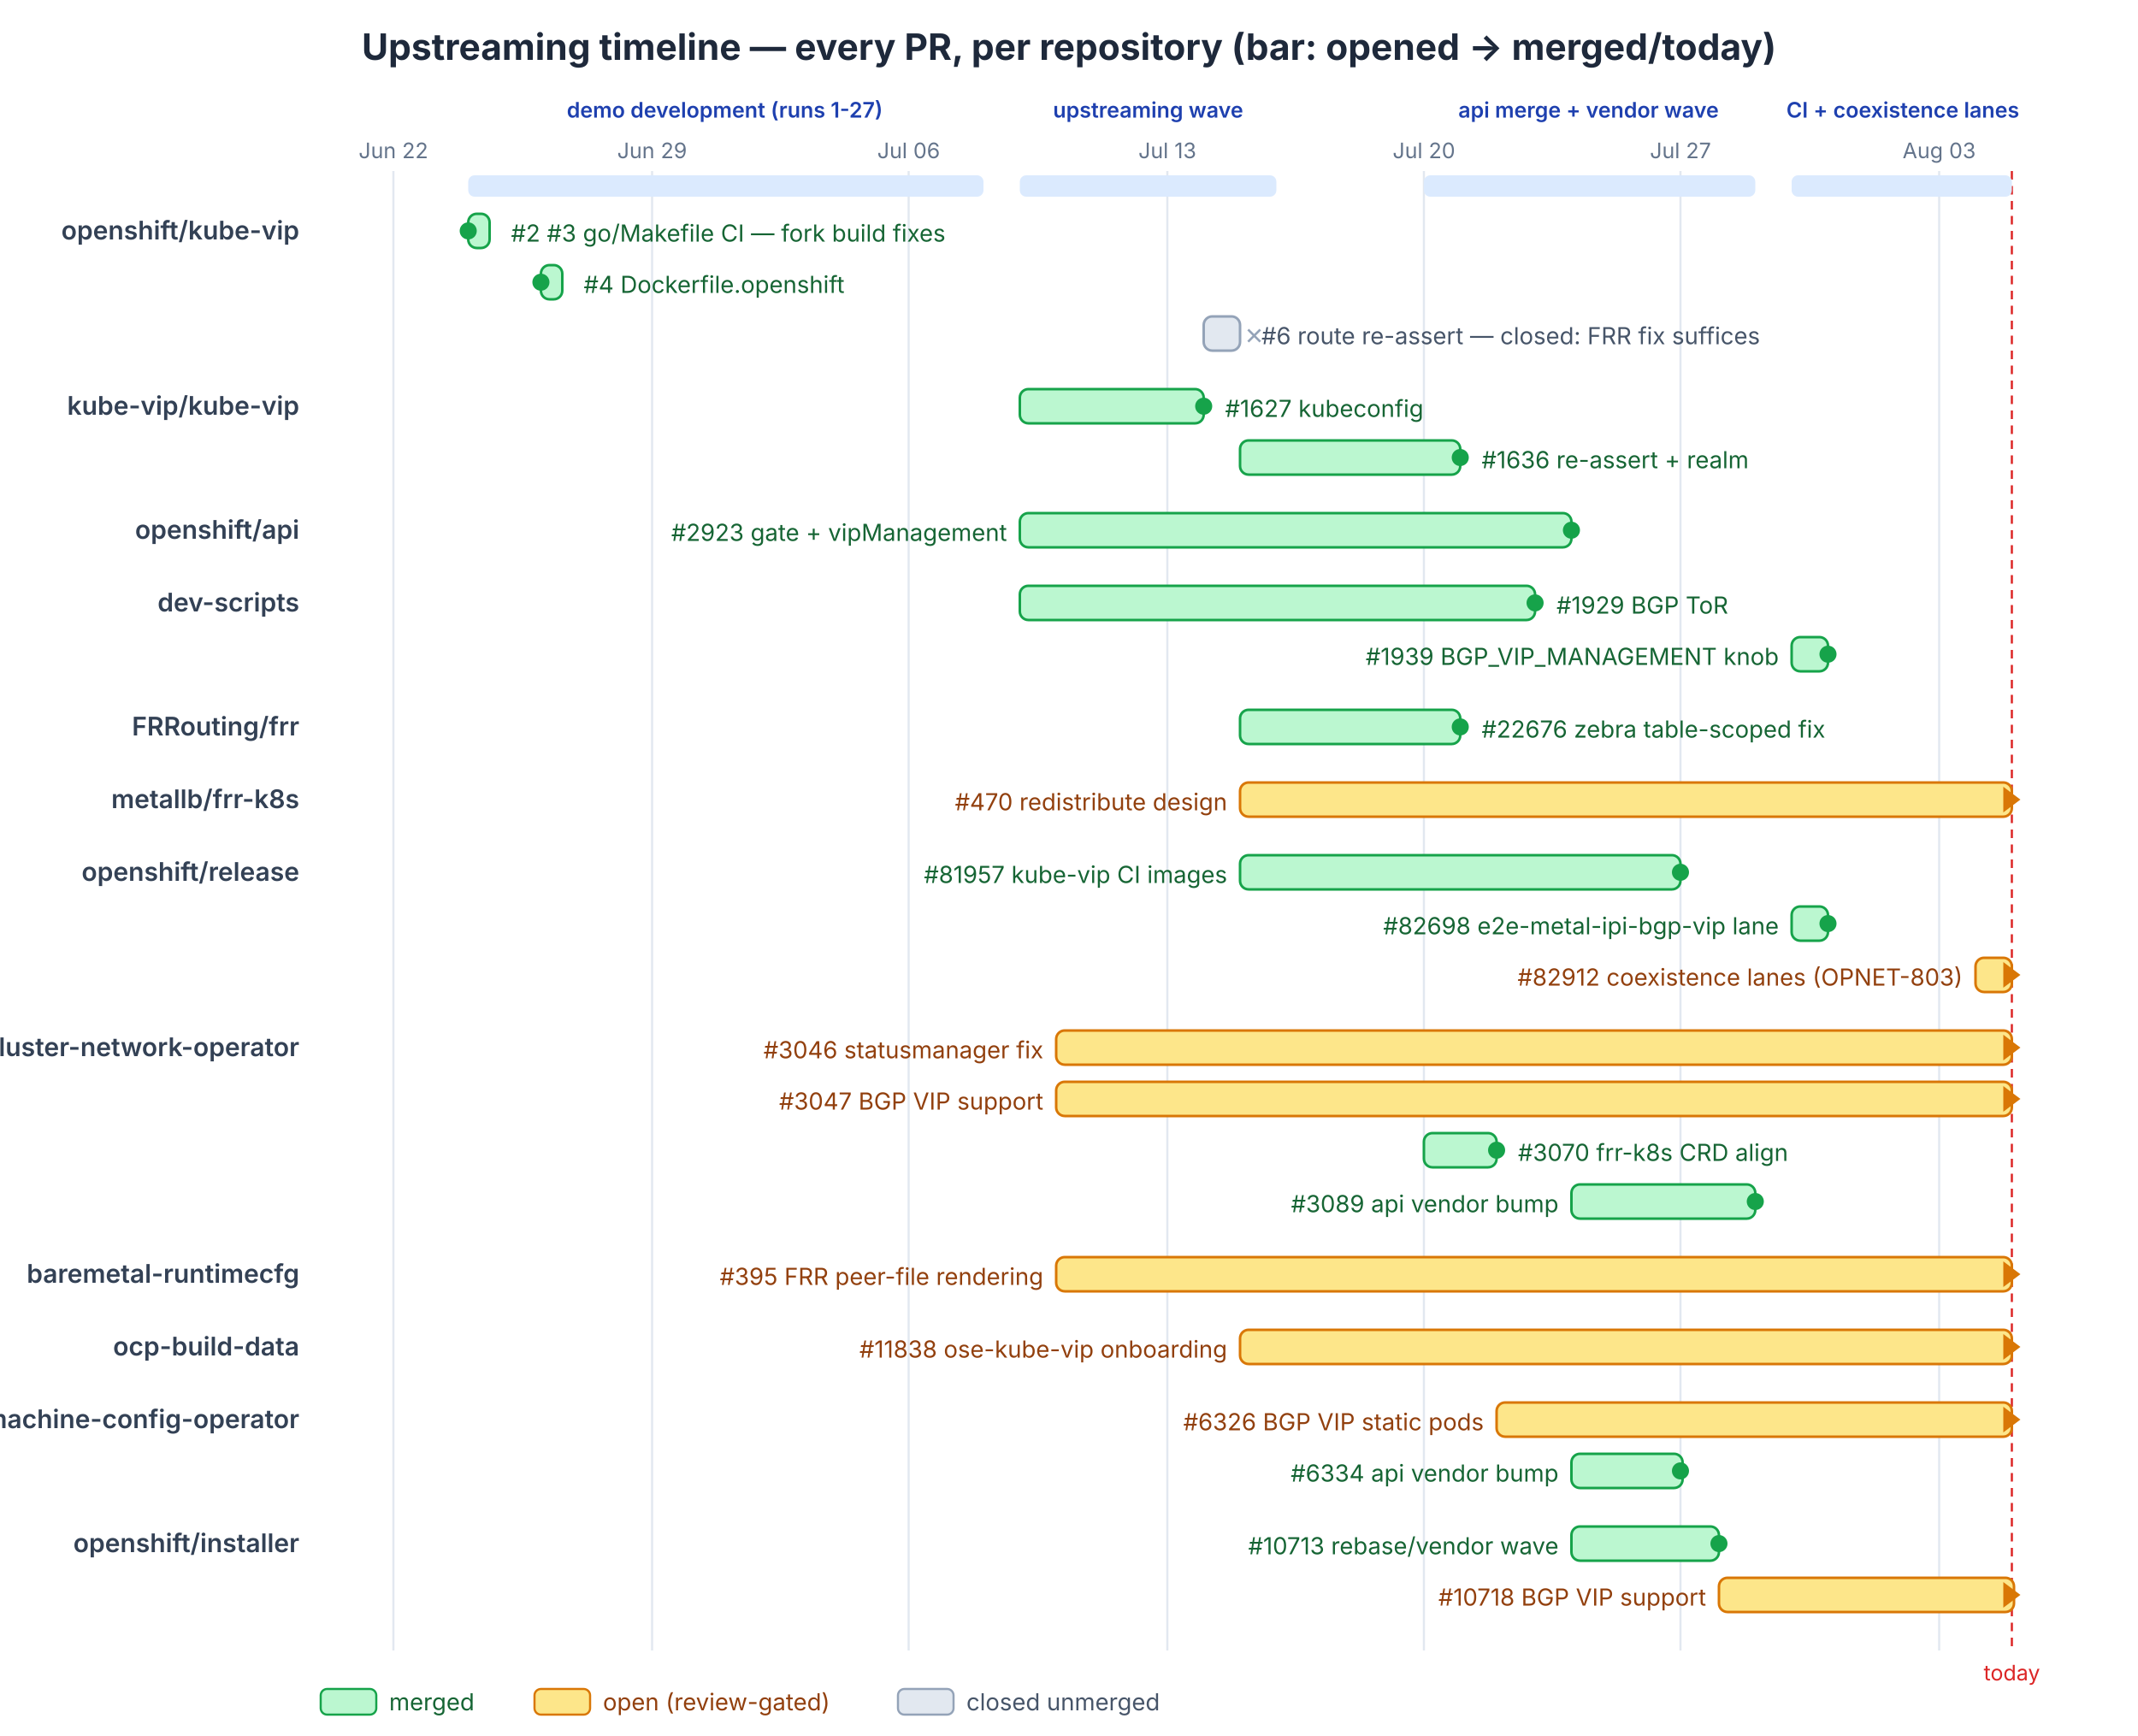
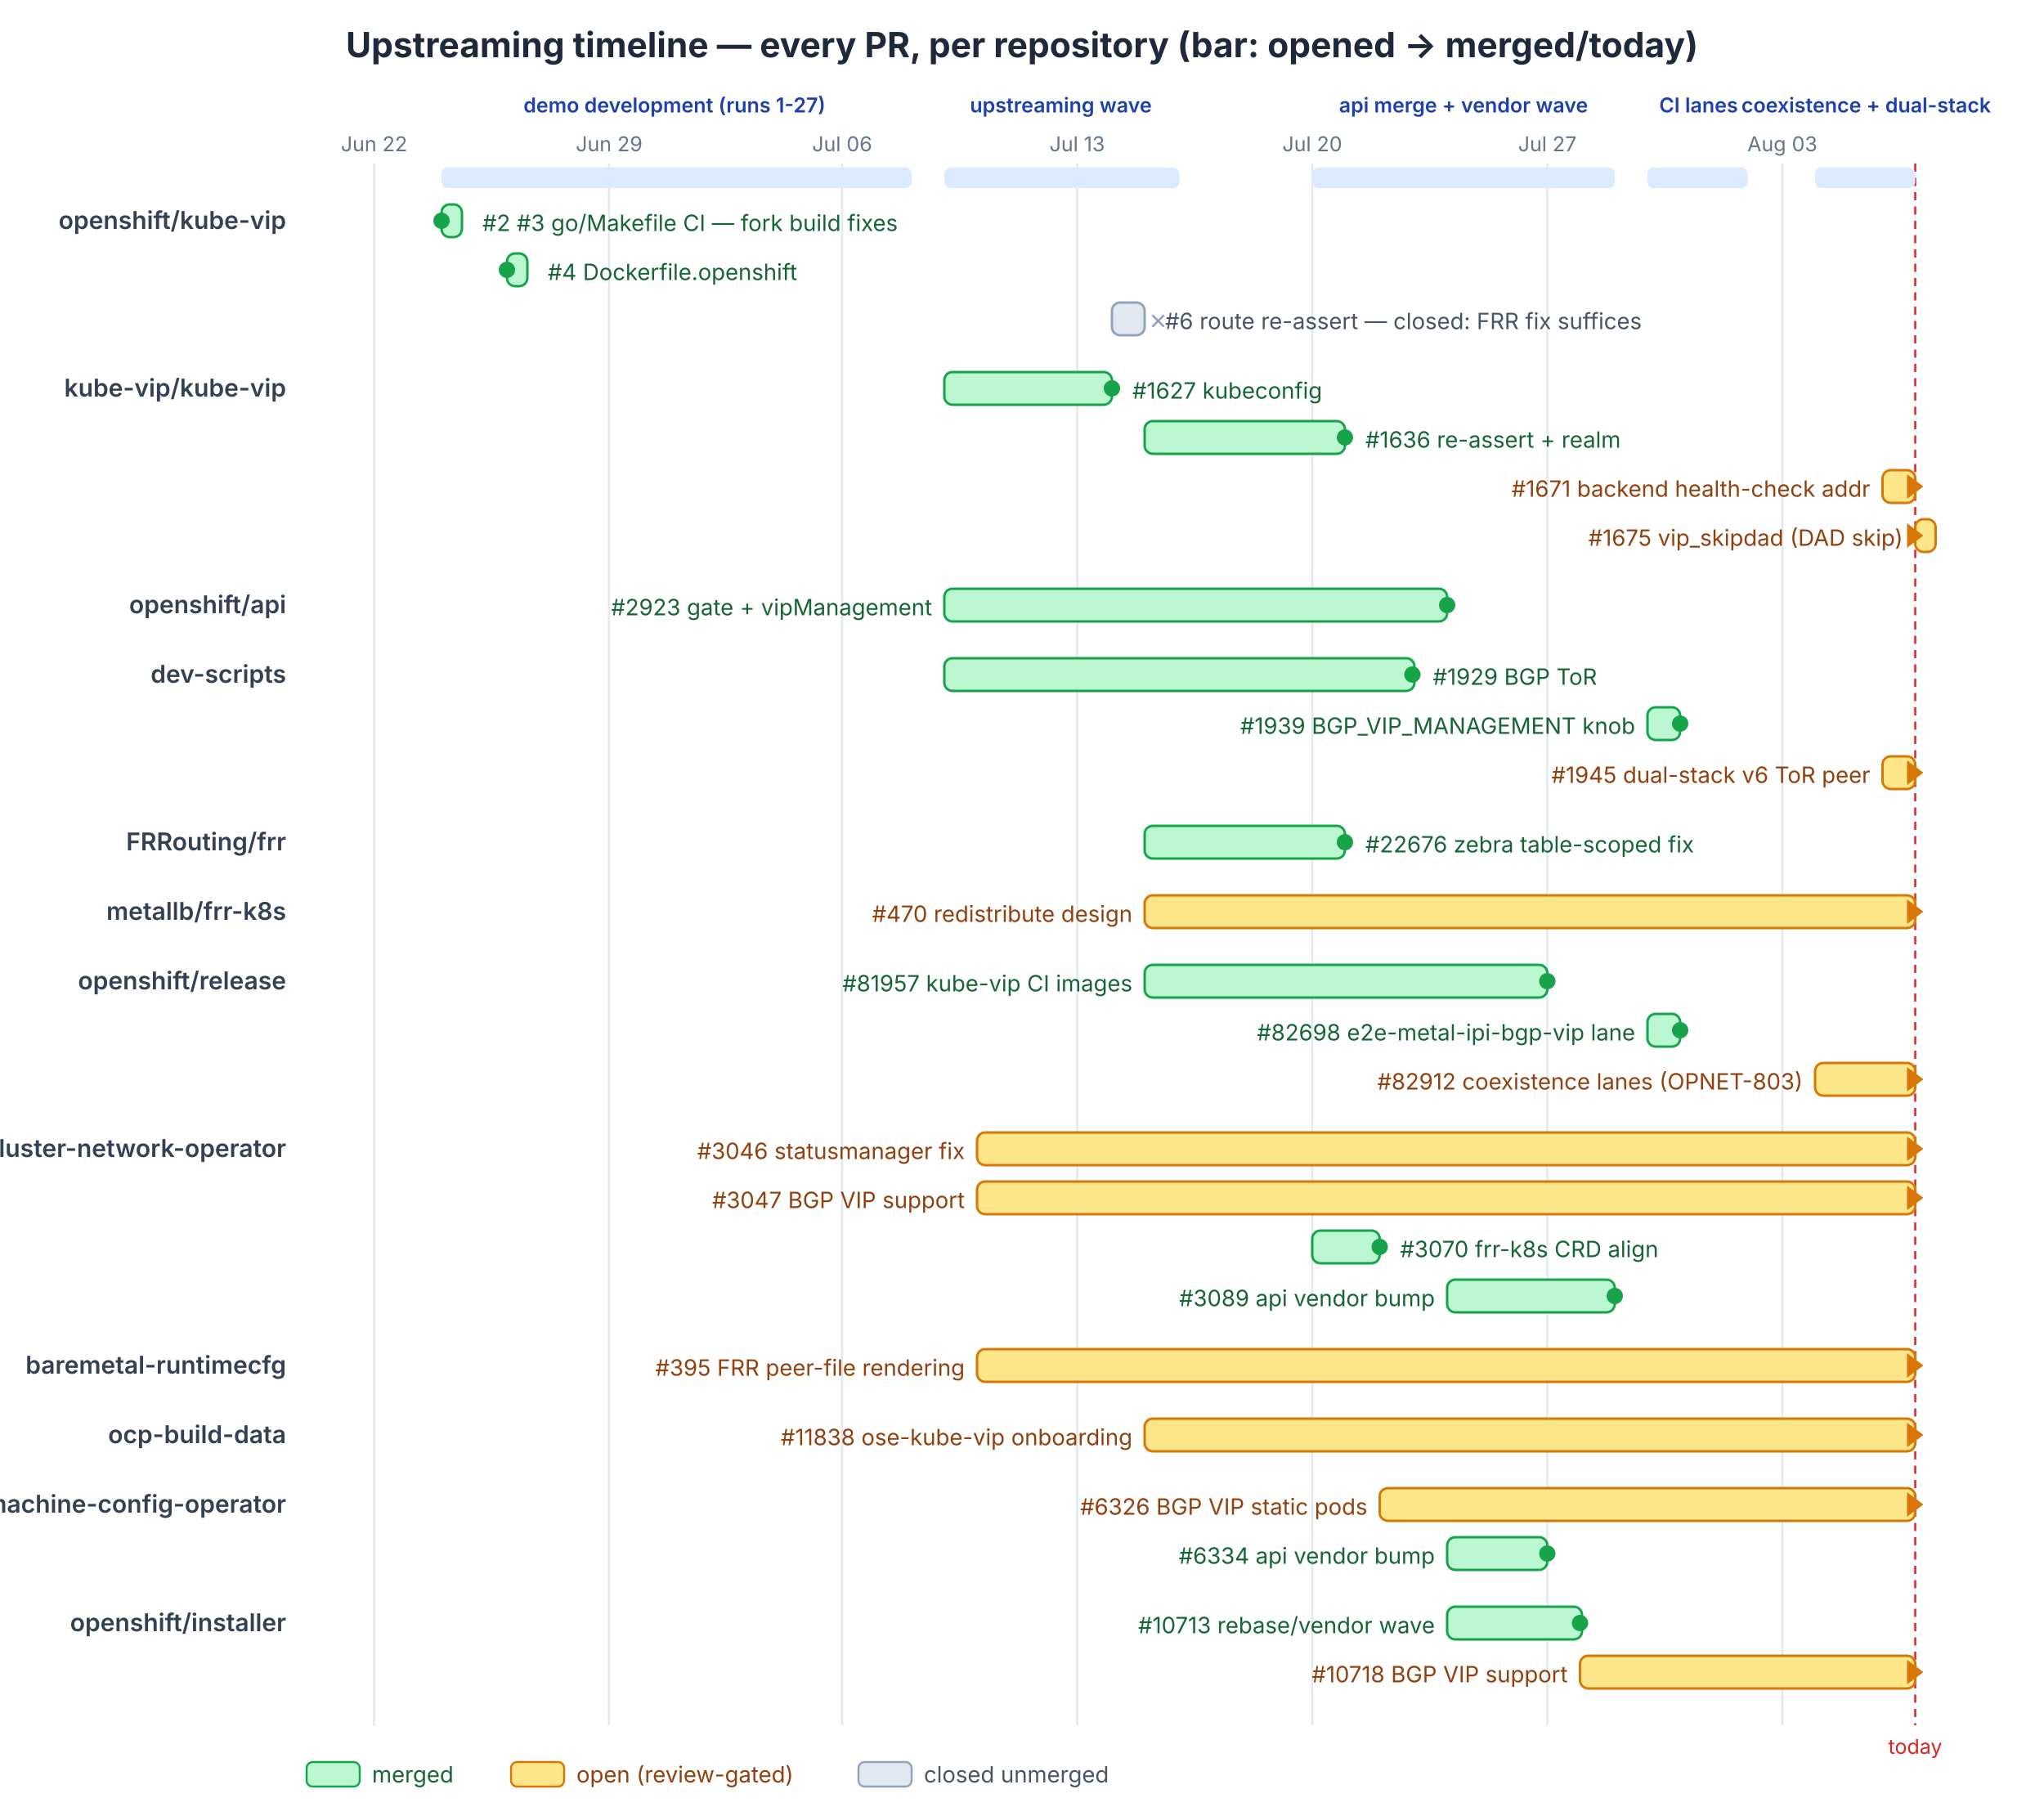
- <svg xmlns="http://www.w3.org/2000/svg" width="1000" height="812" viewBox="0 0 1000 812" font-family="Inter, Helvetica, Arial, sans-serif">
+ <svg xmlns="http://www.w3.org/2000/svg" width="1000" height="884" viewBox="0 0 1000 884" font-family="Inter, Helvetica, Arial, sans-serif">
  <text x="500" y="28" text-anchor="middle" font-size="17" font-weight="700" fill="#1e293b">Upstreaming timeline — every PR, per repository (bar: opened → merged/today)</text>
-   <line x1="184" y1="80" x2="184" y2="772" stroke="#e2e8f0" stroke-width="1" />
-   <text x="184" y="74" text-anchor="middle" font-size="10" fill="#64748b">Jun 22</text>
-   <line x1="305" y1="80" x2="305" y2="772" stroke="#e2e8f0" stroke-width="1" />
-   <text x="305" y="74" text-anchor="middle" font-size="10" fill="#64748b">Jun 29</text>
-   <line x1="425" y1="80" x2="425" y2="772" stroke="#e2e8f0" stroke-width="1" />
-   <text x="425" y="74" text-anchor="middle" font-size="10" fill="#64748b">Jul 06</text>
-   <line x1="546" y1="80" x2="546" y2="772" stroke="#e2e8f0" stroke-width="1" />
-   <text x="546" y="74" text-anchor="middle" font-size="10" fill="#64748b">Jul 13</text>
-   <line x1="666" y1="80" x2="666" y2="772" stroke="#e2e8f0" stroke-width="1" />
-   <text x="666" y="74" text-anchor="middle" font-size="10" fill="#64748b">Jul 20</text>
-   <line x1="786" y1="80" x2="786" y2="772" stroke="#e2e8f0" stroke-width="1" />
-   <text x="786" y="74" text-anchor="middle" font-size="10" fill="#64748b">Jul 27</text>
-   <line x1="907" y1="80" x2="907" y2="772" stroke="#e2e8f0" stroke-width="1" />
-   <text x="907" y="74" text-anchor="middle" font-size="10" fill="#64748b">Aug 03</text>
-   <line x1="941" y1="80" x2="941" y2="772" stroke="#dc2626" stroke-width="1" stroke-dasharray="4 3" />
-   <text x="941" y="786" text-anchor="middle" font-size="10" fill="#dc2626">today</text>
-   <rect x="219" y="82" width="241" height="10" rx="3" fill="#dbeafe" />
-   <text x="339" y="55" text-anchor="middle" font-size="10" font-weight="600" fill="#1e40af">demo development (runs 1-27)</text>
-   <rect x="477" y="82" width="120" height="10" rx="3" fill="#dbeafe" />
-   <text x="537" y="55" text-anchor="middle" font-size="10" font-weight="600" fill="#1e40af">upstreaming wave</text>
-   <rect x="666" y="82" width="155" height="10" rx="3" fill="#dbeafe" />
-   <text x="743" y="55" text-anchor="middle" font-size="10" font-weight="600" fill="#1e40af">api merge + vendor wave</text>
-   <rect x="838" y="82" width="103" height="10" rx="3" fill="#dbeafe" />
-   <text x="890" y="55" text-anchor="middle" font-size="10" font-weight="600" fill="#1e40af">CI + coexistence lanes</text>
+   <line x1="183" y1="80" x2="183" y2="844" stroke="#e2e8f0" stroke-width="1" />
+   <text x="183" y="74" text-anchor="middle" font-size="10" fill="#64748b">Jun 22</text>
+   <line x1="298" y1="80" x2="298" y2="844" stroke="#e2e8f0" stroke-width="1" />
+   <text x="298" y="74" text-anchor="middle" font-size="10" fill="#64748b">Jun 29</text>
+   <line x1="412" y1="80" x2="412" y2="844" stroke="#e2e8f0" stroke-width="1" />
+   <text x="412" y="74" text-anchor="middle" font-size="10" fill="#64748b">Jul 06</text>
+   <line x1="527" y1="80" x2="527" y2="844" stroke="#e2e8f0" stroke-width="1" />
+   <text x="527" y="74" text-anchor="middle" font-size="10" fill="#64748b">Jul 13</text>
+   <line x1="642" y1="80" x2="642" y2="844" stroke="#e2e8f0" stroke-width="1" />
+   <text x="642" y="74" text-anchor="middle" font-size="10" fill="#64748b">Jul 20</text>
+   <line x1="757" y1="80" x2="757" y2="844" stroke="#e2e8f0" stroke-width="1" />
+   <text x="757" y="74" text-anchor="middle" font-size="10" fill="#64748b">Jul 27</text>
+   <line x1="872" y1="80" x2="872" y2="844" stroke="#e2e8f0" stroke-width="1" />
+   <text x="872" y="74" text-anchor="middle" font-size="10" fill="#64748b">Aug 03</text>
+   <line x1="937" y1="80" x2="937" y2="844" stroke="#dc2626" stroke-width="1" stroke-dasharray="4 3" />
+   <text x="937" y="858" text-anchor="middle" font-size="10" fill="#dc2626">today</text>
+   <rect x="216" y="82" width="230" height="10" rx="3" fill="#dbeafe" />
+   <text x="330" y="55" text-anchor="middle" font-size="10" font-weight="600" fill="#1e40af">demo development (runs 1-27)</text>
+   <rect x="462" y="82" width="115" height="10" rx="3" fill="#dbeafe" />
+   <text x="519" y="55" text-anchor="middle" font-size="10" font-weight="600" fill="#1e40af">upstreaming wave</text>
+   <rect x="642" y="82" width="148" height="10" rx="3" fill="#dbeafe" />
+   <text x="716" y="55" text-anchor="middle" font-size="10" font-weight="600" fill="#1e40af">api merge + vendor wave</text>
+   <rect x="806" y="82" width="49" height="10" rx="3" fill="#dbeafe" />
+   <text x="831" y="55" text-anchor="middle" font-size="10" font-weight="600" fill="#1e40af">CI lanes</text>
+   <rect x="888" y="82" width="49" height="10" rx="3" fill="#dbeafe" />
+   <text x="913" y="55" text-anchor="middle" font-size="10" font-weight="600" fill="#1e40af">coexistence + dual-stack</text>
  <text x="140" y="112" text-anchor="end" font-size="12" font-weight="600" fill="#334155">openshift/kube-vip</text>
-   <rect x="219" y="100" width="10" height="16" rx="4" fill="#bbf7d0" stroke="#16a34a" stroke-width="1.2" />
-   <circle cx="219" cy="108" r="4" fill="#16a34a" />
-   <text x="239" y="113" font-size="11" fill="#166534">#2 #3 go/Makefile CI — fork build fixes</text>
-   <rect x="253" y="124" width="10" height="16" rx="4" fill="#bbf7d0" stroke="#16a34a" stroke-width="1.2" />
-   <circle cx="253" cy="132" r="4" fill="#16a34a" />
-   <text x="273" y="137" font-size="11" fill="#166534">#4 Dockerfile.openshift</text>
-   <rect x="563" y="148" width="17" height="16" rx="4" fill="#e2e8f0" stroke="#94a3b8" stroke-width="1.2" />
-   <text x="582" y="161" font-size="11" fill="#94a3b8">✕</text>
-   <text x="590" y="161" font-size="11" fill="#475569">#6 route re-assert — closed: FRR fix suffices</text>
+   <rect x="216" y="100" width="10" height="16" rx="4" fill="#bbf7d0" stroke="#16a34a" stroke-width="1.2" />
+   <circle cx="216" cy="108" r="4" fill="#16a34a" />
+   <text x="236" y="113" font-size="11" fill="#166534">#2 #3 go/Makefile CI — fork build fixes</text>
+   <rect x="248" y="124" width="10" height="16" rx="4" fill="#bbf7d0" stroke="#16a34a" stroke-width="1.2" />
+   <circle cx="248" cy="132" r="4" fill="#16a34a" />
+   <text x="268" y="137" font-size="11" fill="#166534">#4 Dockerfile.openshift</text>
+   <rect x="544" y="148" width="16" height="16" rx="4" fill="#e2e8f0" stroke="#94a3b8" stroke-width="1.2" />
+   <text x="562" y="161" font-size="11" fill="#94a3b8">✕</text>
+   <text x="570" y="161" font-size="11" fill="#475569">#6 route re-assert — closed: FRR fix suffices</text>
  <text x="140" y="194" text-anchor="end" font-size="12" font-weight="600" fill="#334155">kube-vip/kube-vip</text>
-   <rect x="477" y="182" width="86" height="16" rx="4" fill="#bbf7d0" stroke="#16a34a" stroke-width="1.2" />
-   <circle cx="563" cy="190" r="4" fill="#16a34a" />
-   <text x="573" y="195" font-size="11" fill="#166534">#1627 kubeconfig</text>
-   <rect x="580" y="206" width="103" height="16" rx="4" fill="#bbf7d0" stroke="#16a34a" stroke-width="1.2" />
-   <circle cx="683" cy="214" r="4" fill="#16a34a" />
-   <text x="693" y="219" font-size="11" fill="#166534">#1636 re-assert + realm</text>
-   <text x="140" y="252" text-anchor="end" font-size="12" font-weight="600" fill="#334155">openshift/api</text>
-   <rect x="477" y="240" width="258" height="16" rx="4" fill="#bbf7d0" stroke="#16a34a" stroke-width="1.2" />
-   <circle cx="735" cy="248" r="4" fill="#16a34a" />
-   <text x="471" y="253" text-anchor="end" font-size="11" fill="#166534">#2923 gate + vipManagement</text>
-   <text x="140" y="286" text-anchor="end" font-size="12" font-weight="600" fill="#334155">dev-scripts</text>
-   <rect x="477" y="274" width="241" height="16" rx="4" fill="#bbf7d0" stroke="#16a34a" stroke-width="1.2" />
-   <circle cx="718" cy="282" r="4" fill="#16a34a" />
-   <text x="728" y="287" font-size="11" fill="#166534">#1929 BGP ToR</text>
-   <rect x="838" y="298" width="17" height="16" rx="4" fill="#bbf7d0" stroke="#16a34a" stroke-width="1.2" />
-   <circle cx="855" cy="306" r="4" fill="#16a34a" />
-   <text x="832" y="311" text-anchor="end" font-size="11" fill="#166534">#1939 BGP_VIP_MANAGEMENT knob</text>
-   <text x="140" y="344" text-anchor="end" font-size="12" font-weight="600" fill="#334155">FRRouting/frr</text>
-   <rect x="580" y="332" width="103" height="16" rx="4" fill="#bbf7d0" stroke="#16a34a" stroke-width="1.2" />
-   <circle cx="683" cy="340" r="4" fill="#16a34a" />
-   <text x="693" y="345" font-size="11" fill="#166534">#22676 zebra table-scoped fix</text>
-   <text x="140" y="378" text-anchor="end" font-size="12" font-weight="600" fill="#334155">metallb/frr-k8s</text>
-   <rect x="580" y="366" width="361" height="16" rx="4" fill="#fde68a" stroke="#d97706" stroke-width="1.2" />
-   <path d="M937,368 L945,374 L937,380 z" fill="#d97706" />
-   <text x="574" y="379" text-anchor="end" font-size="11" fill="#92400e">#470 redistribute design</text>
-   <text x="140" y="412" text-anchor="end" font-size="12" font-weight="600" fill="#334155">openshift/release</text>
-   <rect x="580" y="400" width="206" height="16" rx="4" fill="#bbf7d0" stroke="#16a34a" stroke-width="1.2" />
-   <circle cx="786" cy="408" r="4" fill="#16a34a" />
-   <text x="574" y="413" text-anchor="end" font-size="11" fill="#166534">#81957 kube-vip CI images</text>
-   <rect x="838" y="424" width="17" height="16" rx="4" fill="#bbf7d0" stroke="#16a34a" stroke-width="1.2" />
-   <circle cx="855" cy="432" r="4" fill="#16a34a" />
-   <text x="832" y="437" text-anchor="end" font-size="11" fill="#166534">#82698 e2e-metal-ipi-bgp-vip lane</text>
-   <rect x="924" y="448" width="17" height="16" rx="4" fill="#fde68a" stroke="#d97706" stroke-width="1.2" />
-   <path d="M937,450 L945,456 L937,462 z" fill="#d97706" />
-   <text x="918" y="461" text-anchor="end" font-size="11" fill="#92400e">#82912 coexistence lanes (OPNET-803)</text>
-   <text x="140" y="494" text-anchor="end" font-size="12" font-weight="600" fill="#334155">cluster-network-operator</text>
-   <rect x="494" y="482" width="447" height="16" rx="4" fill="#fde68a" stroke="#d97706" stroke-width="1.2" />
-   <path d="M937,484 L945,490 L937,496 z" fill="#d97706" />
-   <text x="488" y="495" text-anchor="end" font-size="11" fill="#92400e">#3046 statusmanager fix</text>
-   <rect x="494" y="506" width="447" height="16" rx="4" fill="#fde68a" stroke="#d97706" stroke-width="1.2" />
-   <path d="M937,508 L945,514 L937,520 z" fill="#d97706" />
-   <text x="488" y="519" text-anchor="end" font-size="11" fill="#92400e">#3047 BGP VIP support</text>
-   <rect x="666" y="530" width="34" height="16" rx="4" fill="#bbf7d0" stroke="#16a34a" stroke-width="1.2" />
-   <circle cx="700" cy="538" r="4" fill="#16a34a" />
-   <text x="710" y="543" font-size="11" fill="#166534">#3070 frr-k8s CRD align</text>
-   <rect x="735" y="554" width="86" height="16" rx="4" fill="#bbf7d0" stroke="#16a34a" stroke-width="1.2" />
-   <circle cx="821" cy="562" r="4" fill="#16a34a" />
-   <text x="729" y="567" text-anchor="end" font-size="11" fill="#166534">#3089 api vendor bump</text>
-   <text x="140" y="600" text-anchor="end" font-size="12" font-weight="600" fill="#334155">baremetal-runtimecfg</text>
-   <rect x="494" y="588" width="447" height="16" rx="4" fill="#fde68a" stroke="#d97706" stroke-width="1.2" />
-   <path d="M937,590 L945,596 L937,602 z" fill="#d97706" />
-   <text x="488" y="601" text-anchor="end" font-size="11" fill="#92400e">#395 FRR peer-file rendering</text>
-   <text x="140" y="634" text-anchor="end" font-size="12" font-weight="600" fill="#334155">ocp-build-data</text>
-   <rect x="580" y="622" width="361" height="16" rx="4" fill="#fde68a" stroke="#d97706" stroke-width="1.2" />
-   <path d="M937,624 L945,630 L937,636 z" fill="#d97706" />
-   <text x="574" y="635" text-anchor="end" font-size="11" fill="#92400e">#11838 ose-kube-vip onboarding</text>
-   <text x="140" y="668" text-anchor="end" font-size="12" font-weight="600" fill="#334155">machine-config-operator</text>
-   <rect x="700" y="656" width="241" height="16" rx="4" fill="#fde68a" stroke="#d97706" stroke-width="1.2" />
-   <path d="M937,658 L945,664 L937,670 z" fill="#d97706" />
-   <text x="694" y="669" text-anchor="end" font-size="11" fill="#92400e">#6326 BGP VIP static pods</text>
-   <rect x="735" y="680" width="52" height="16" rx="4" fill="#bbf7d0" stroke="#16a34a" stroke-width="1.2" />
-   <circle cx="786" cy="688" r="4" fill="#16a34a" />
-   <text x="729" y="693" text-anchor="end" font-size="11" fill="#166534">#6334 api vendor bump</text>
-   <text x="140" y="726" text-anchor="end" font-size="12" font-weight="600" fill="#334155">openshift/installer</text>
-   <rect x="735" y="714" width="69" height="16" rx="4" fill="#bbf7d0" stroke="#16a34a" stroke-width="1.2" />
-   <circle cx="804" cy="722" r="4" fill="#16a34a" />
-   <text x="729" y="727" text-anchor="end" font-size="11" fill="#166534">#10713 rebase/vendor wave</text>
-   <rect x="804" y="738" width="138" height="16" rx="4" fill="#fde68a" stroke="#d97706" stroke-width="1.2" />
-   <path d="M937,740 L945,746 L937,752 z" fill="#d97706" />
-   <text x="798" y="751" text-anchor="end" font-size="11" fill="#92400e">#10718 BGP VIP support</text>
+   <rect x="462" y="182" width="82" height="16" rx="4" fill="#bbf7d0" stroke="#16a34a" stroke-width="1.2" />
+   <circle cx="544" cy="190" r="4" fill="#16a34a" />
+   <text x="554" y="195" font-size="11" fill="#166534">#1627 kubeconfig</text>
+   <rect x="560" y="206" width="98" height="16" rx="4" fill="#bbf7d0" stroke="#16a34a" stroke-width="1.2" />
+   <circle cx="658" cy="214" r="4" fill="#16a34a" />
+   <text x="668" y="219" font-size="11" fill="#166534">#1636 re-assert + realm</text>
+   <rect x="921" y="230" width="16" height="16" rx="4" fill="#fde68a" stroke="#d97706" stroke-width="1.2" />
+   <path d="M933,232 L941,238 L933,244 z" fill="#d97706" />
+   <text x="915" y="243" text-anchor="end" font-size="11" fill="#92400e">#1671 backend health-check addr</text>
+   <rect x="937" y="254" width="10" height="16" rx="4" fill="#fde68a" stroke="#d97706" stroke-width="1.2" />
+   <path d="M933,256 L941,262 L933,268 z" fill="#d97706" />
+   <text x="931" y="267" text-anchor="end" font-size="11" fill="#92400e">#1675 vip_skipdad (DAD skip)</text>
+   <text x="140" y="300" text-anchor="end" font-size="12" font-weight="600" fill="#334155">openshift/api</text>
+   <rect x="462" y="288" width="246" height="16" rx="4" fill="#bbf7d0" stroke="#16a34a" stroke-width="1.2" />
+   <circle cx="708" cy="296" r="4" fill="#16a34a" />
+   <text x="456" y="301" text-anchor="end" font-size="11" fill="#166534">#2923 gate + vipManagement</text>
+   <text x="140" y="334" text-anchor="end" font-size="12" font-weight="600" fill="#334155">dev-scripts</text>
+   <rect x="462" y="322" width="230" height="16" rx="4" fill="#bbf7d0" stroke="#16a34a" stroke-width="1.2" />
+   <circle cx="691" cy="330" r="4" fill="#16a34a" />
+   <text x="701" y="335" font-size="11" fill="#166534">#1929 BGP ToR</text>
+   <rect x="806" y="346" width="16" height="16" rx="4" fill="#bbf7d0" stroke="#16a34a" stroke-width="1.2" />
+   <circle cx="822" cy="354" r="4" fill="#16a34a" />
+   <text x="800" y="359" text-anchor="end" font-size="11" fill="#166534">#1939 BGP_VIP_MANAGEMENT knob</text>
+   <rect x="921" y="370" width="16" height="16" rx="4" fill="#fde68a" stroke="#d97706" stroke-width="1.2" />
+   <path d="M933,372 L941,378 L933,384 z" fill="#d97706" />
+   <text x="915" y="383" text-anchor="end" font-size="11" fill="#92400e">#1945 dual-stack v6 ToR peer</text>
+   <text x="140" y="416" text-anchor="end" font-size="12" font-weight="600" fill="#334155">FRRouting/frr</text>
+   <rect x="560" y="404" width="98" height="16" rx="4" fill="#bbf7d0" stroke="#16a34a" stroke-width="1.2" />
+   <circle cx="658" cy="412" r="4" fill="#16a34a" />
+   <text x="668" y="417" font-size="11" fill="#166534">#22676 zebra table-scoped fix</text>
+   <text x="140" y="450" text-anchor="end" font-size="12" font-weight="600" fill="#334155">metallb/frr-k8s</text>
+   <rect x="560" y="438" width="377" height="16" rx="4" fill="#fde68a" stroke="#d97706" stroke-width="1.2" />
+   <path d="M933,440 L941,446 L933,452 z" fill="#d97706" />
+   <text x="554" y="451" text-anchor="end" font-size="11" fill="#92400e">#470 redistribute design</text>
+   <text x="140" y="484" text-anchor="end" font-size="12" font-weight="600" fill="#334155">openshift/release</text>
+   <rect x="560" y="472" width="197" height="16" rx="4" fill="#bbf7d0" stroke="#16a34a" stroke-width="1.2" />
+   <circle cx="757" cy="480" r="4" fill="#16a34a" />
+   <text x="554" y="485" text-anchor="end" font-size="11" fill="#166534">#81957 kube-vip CI images</text>
+   <rect x="806" y="496" width="16" height="16" rx="4" fill="#bbf7d0" stroke="#16a34a" stroke-width="1.2" />
+   <circle cx="822" cy="504" r="4" fill="#16a34a" />
+   <text x="800" y="509" text-anchor="end" font-size="11" fill="#166534">#82698 e2e-metal-ipi-bgp-vip lane</text>
+   <rect x="888" y="520" width="49" height="16" rx="4" fill="#fde68a" stroke="#d97706" stroke-width="1.2" />
+   <path d="M933,522 L941,528 L933,534 z" fill="#d97706" />
+   <text x="882" y="533" text-anchor="end" font-size="11" fill="#92400e">#82912 coexistence lanes (OPNET-803)</text>
+   <text x="140" y="566" text-anchor="end" font-size="12" font-weight="600" fill="#334155">cluster-network-operator</text>
+   <rect x="478" y="554" width="459" height="16" rx="4" fill="#fde68a" stroke="#d97706" stroke-width="1.2" />
+   <path d="M933,556 L941,562 L933,568 z" fill="#d97706" />
+   <text x="472" y="567" text-anchor="end" font-size="11" fill="#92400e">#3046 statusmanager fix</text>
+   <rect x="478" y="578" width="459" height="16" rx="4" fill="#fde68a" stroke="#d97706" stroke-width="1.2" />
+   <path d="M933,580 L941,586 L933,592 z" fill="#d97706" />
+   <text x="472" y="591" text-anchor="end" font-size="11" fill="#92400e">#3047 BGP VIP support</text>
+   <rect x="642" y="602" width="33" height="16" rx="4" fill="#bbf7d0" stroke="#16a34a" stroke-width="1.2" />
+   <circle cx="675" cy="610" r="4" fill="#16a34a" />
+   <text x="685" y="615" font-size="11" fill="#166534">#3070 frr-k8s CRD align</text>
+   <rect x="708" y="626" width="82" height="16" rx="4" fill="#bbf7d0" stroke="#16a34a" stroke-width="1.2" />
+   <circle cx="790" cy="634" r="4" fill="#16a34a" />
+   <text x="702" y="639" text-anchor="end" font-size="11" fill="#166534">#3089 api vendor bump</text>
+   <text x="140" y="672" text-anchor="end" font-size="12" font-weight="600" fill="#334155">baremetal-runtimecfg</text>
+   <rect x="478" y="660" width="459" height="16" rx="4" fill="#fde68a" stroke="#d97706" stroke-width="1.2" />
+   <path d="M933,662 L941,668 L933,674 z" fill="#d97706" />
+   <text x="472" y="673" text-anchor="end" font-size="11" fill="#92400e">#395 FRR peer-file rendering</text>
+   <text x="140" y="706" text-anchor="end" font-size="12" font-weight="600" fill="#334155">ocp-build-data</text>
+   <rect x="560" y="694" width="377" height="16" rx="4" fill="#fde68a" stroke="#d97706" stroke-width="1.2" />
+   <path d="M933,696 L941,702 L933,708 z" fill="#d97706" />
+   <text x="554" y="707" text-anchor="end" font-size="11" fill="#92400e">#11838 ose-kube-vip onboarding</text>
+   <text x="140" y="740" text-anchor="end" font-size="12" font-weight="600" fill="#334155">machine-config-operator</text>
+   <rect x="675" y="728" width="262" height="16" rx="4" fill="#fde68a" stroke="#d97706" stroke-width="1.2" />
+   <path d="M933,730 L941,736 L933,742 z" fill="#d97706" />
+   <text x="669" y="741" text-anchor="end" font-size="11" fill="#92400e">#6326 BGP VIP static pods</text>
+   <rect x="708" y="752" width="49" height="16" rx="4" fill="#bbf7d0" stroke="#16a34a" stroke-width="1.2" />
+   <circle cx="757" cy="760" r="4" fill="#16a34a" />
+   <text x="702" y="765" text-anchor="end" font-size="11" fill="#166534">#6334 api vendor bump</text>
+   <text x="140" y="798" text-anchor="end" font-size="12" font-weight="600" fill="#334155">openshift/installer</text>
+   <rect x="708" y="786" width="66" height="16" rx="4" fill="#bbf7d0" stroke="#16a34a" stroke-width="1.2" />
+   <circle cx="773" cy="794" r="4" fill="#16a34a" />
+   <text x="702" y="799" text-anchor="end" font-size="11" fill="#166534">#10713 rebase/vendor wave</text>
+   <rect x="773" y="810" width="164" height="16" rx="4" fill="#fde68a" stroke="#d97706" stroke-width="1.2" />
+   <path d="M933,812 L941,818 L933,824 z" fill="#d97706" />
+   <text x="767" y="823" text-anchor="end" font-size="11" fill="#92400e">#10718 BGP VIP support</text>
  <g font-size="11">
-     <rect x="150" y="790" width="26" height="12" rx="3" fill="#bbf7d0" stroke="#16a34a" />
-     <text x="182" y="800" fill="#166534">merged</text>
-     <rect x="250" y="790" width="26" height="12" rx="3" fill="#fde68a" stroke="#d97706" />
-     <text x="282" y="800" fill="#92400e">open (review-gated)</text>
-     <rect x="420" y="790" width="26" height="12" rx="3" fill="#e2e8f0" stroke="#94a3b8" />
-     <text x="452" y="800" fill="#475569">closed unmerged</text>
+     <rect x="150" y="862" width="26" height="12" rx="3" fill="#bbf7d0" stroke="#16a34a" />
+     <text x="182" y="872" fill="#166534">merged</text>
+     <rect x="250" y="862" width="26" height="12" rx="3" fill="#fde68a" stroke="#d97706" />
+     <text x="282" y="872" fill="#92400e">open (review-gated)</text>
+     <rect x="420" y="862" width="26" height="12" rx="3" fill="#e2e8f0" stroke="#94a3b8" />
+     <text x="452" y="872" fill="#475569">closed unmerged</text>
  </g>
</svg>
